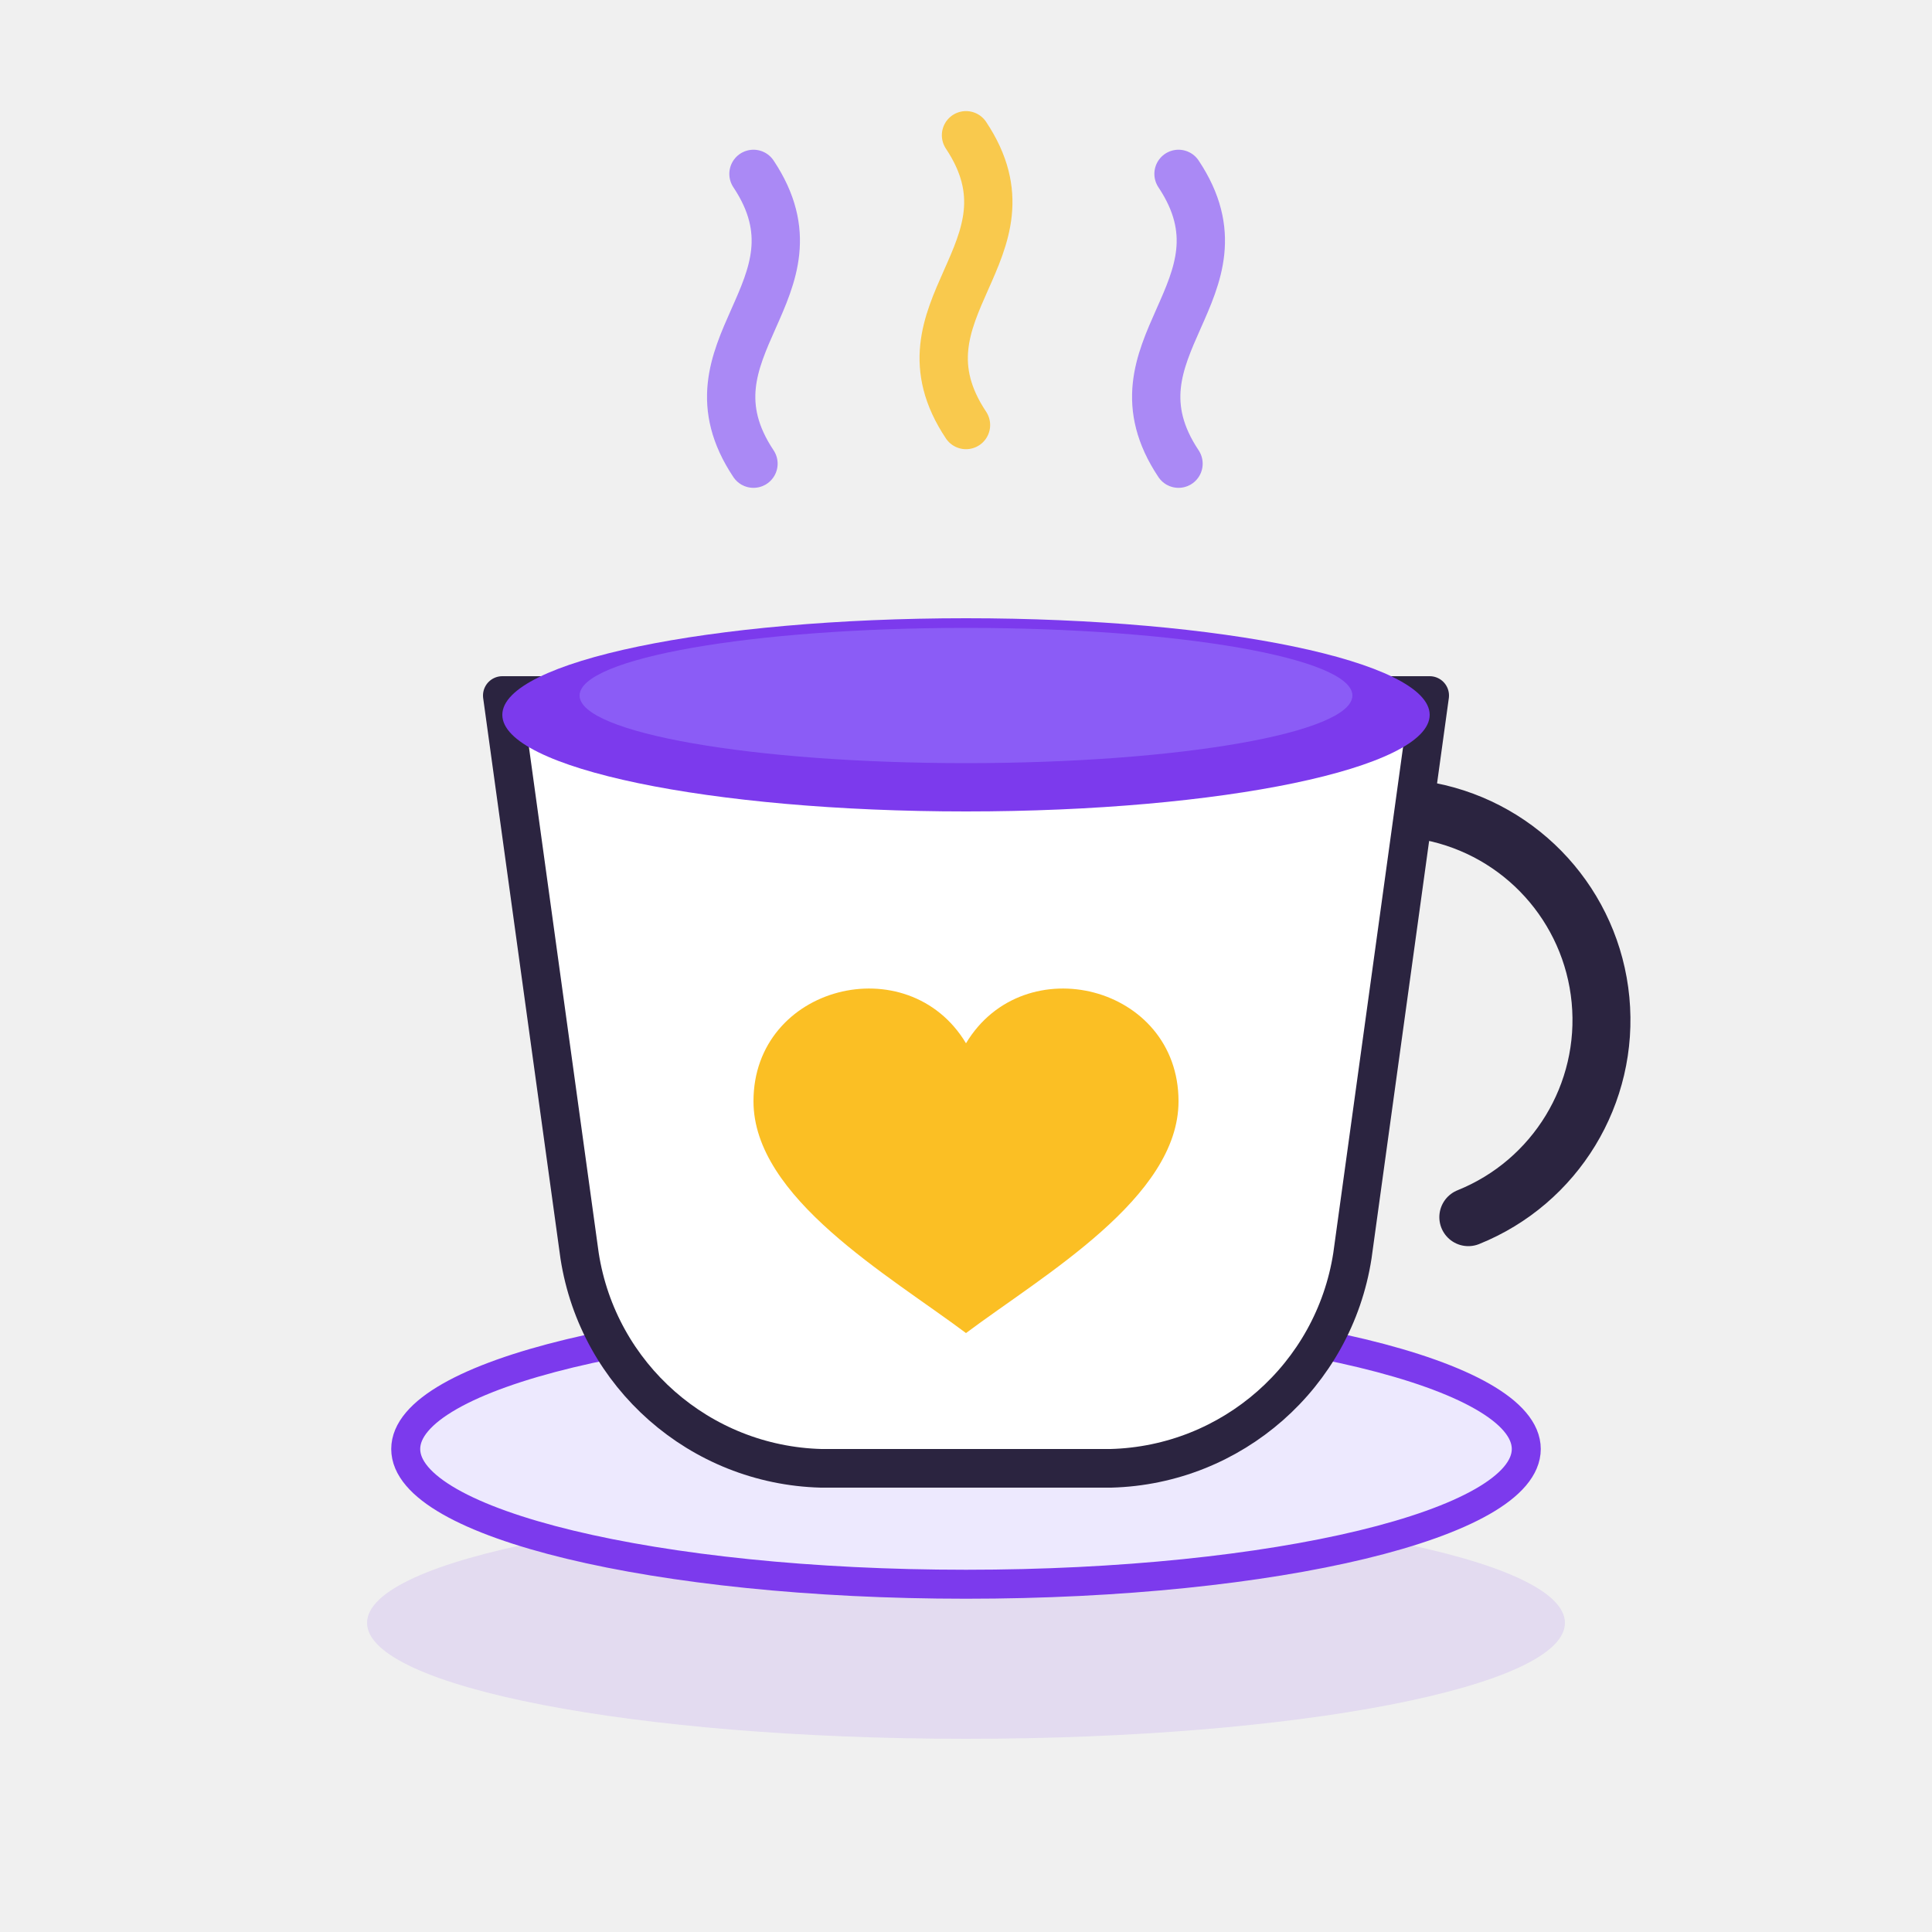
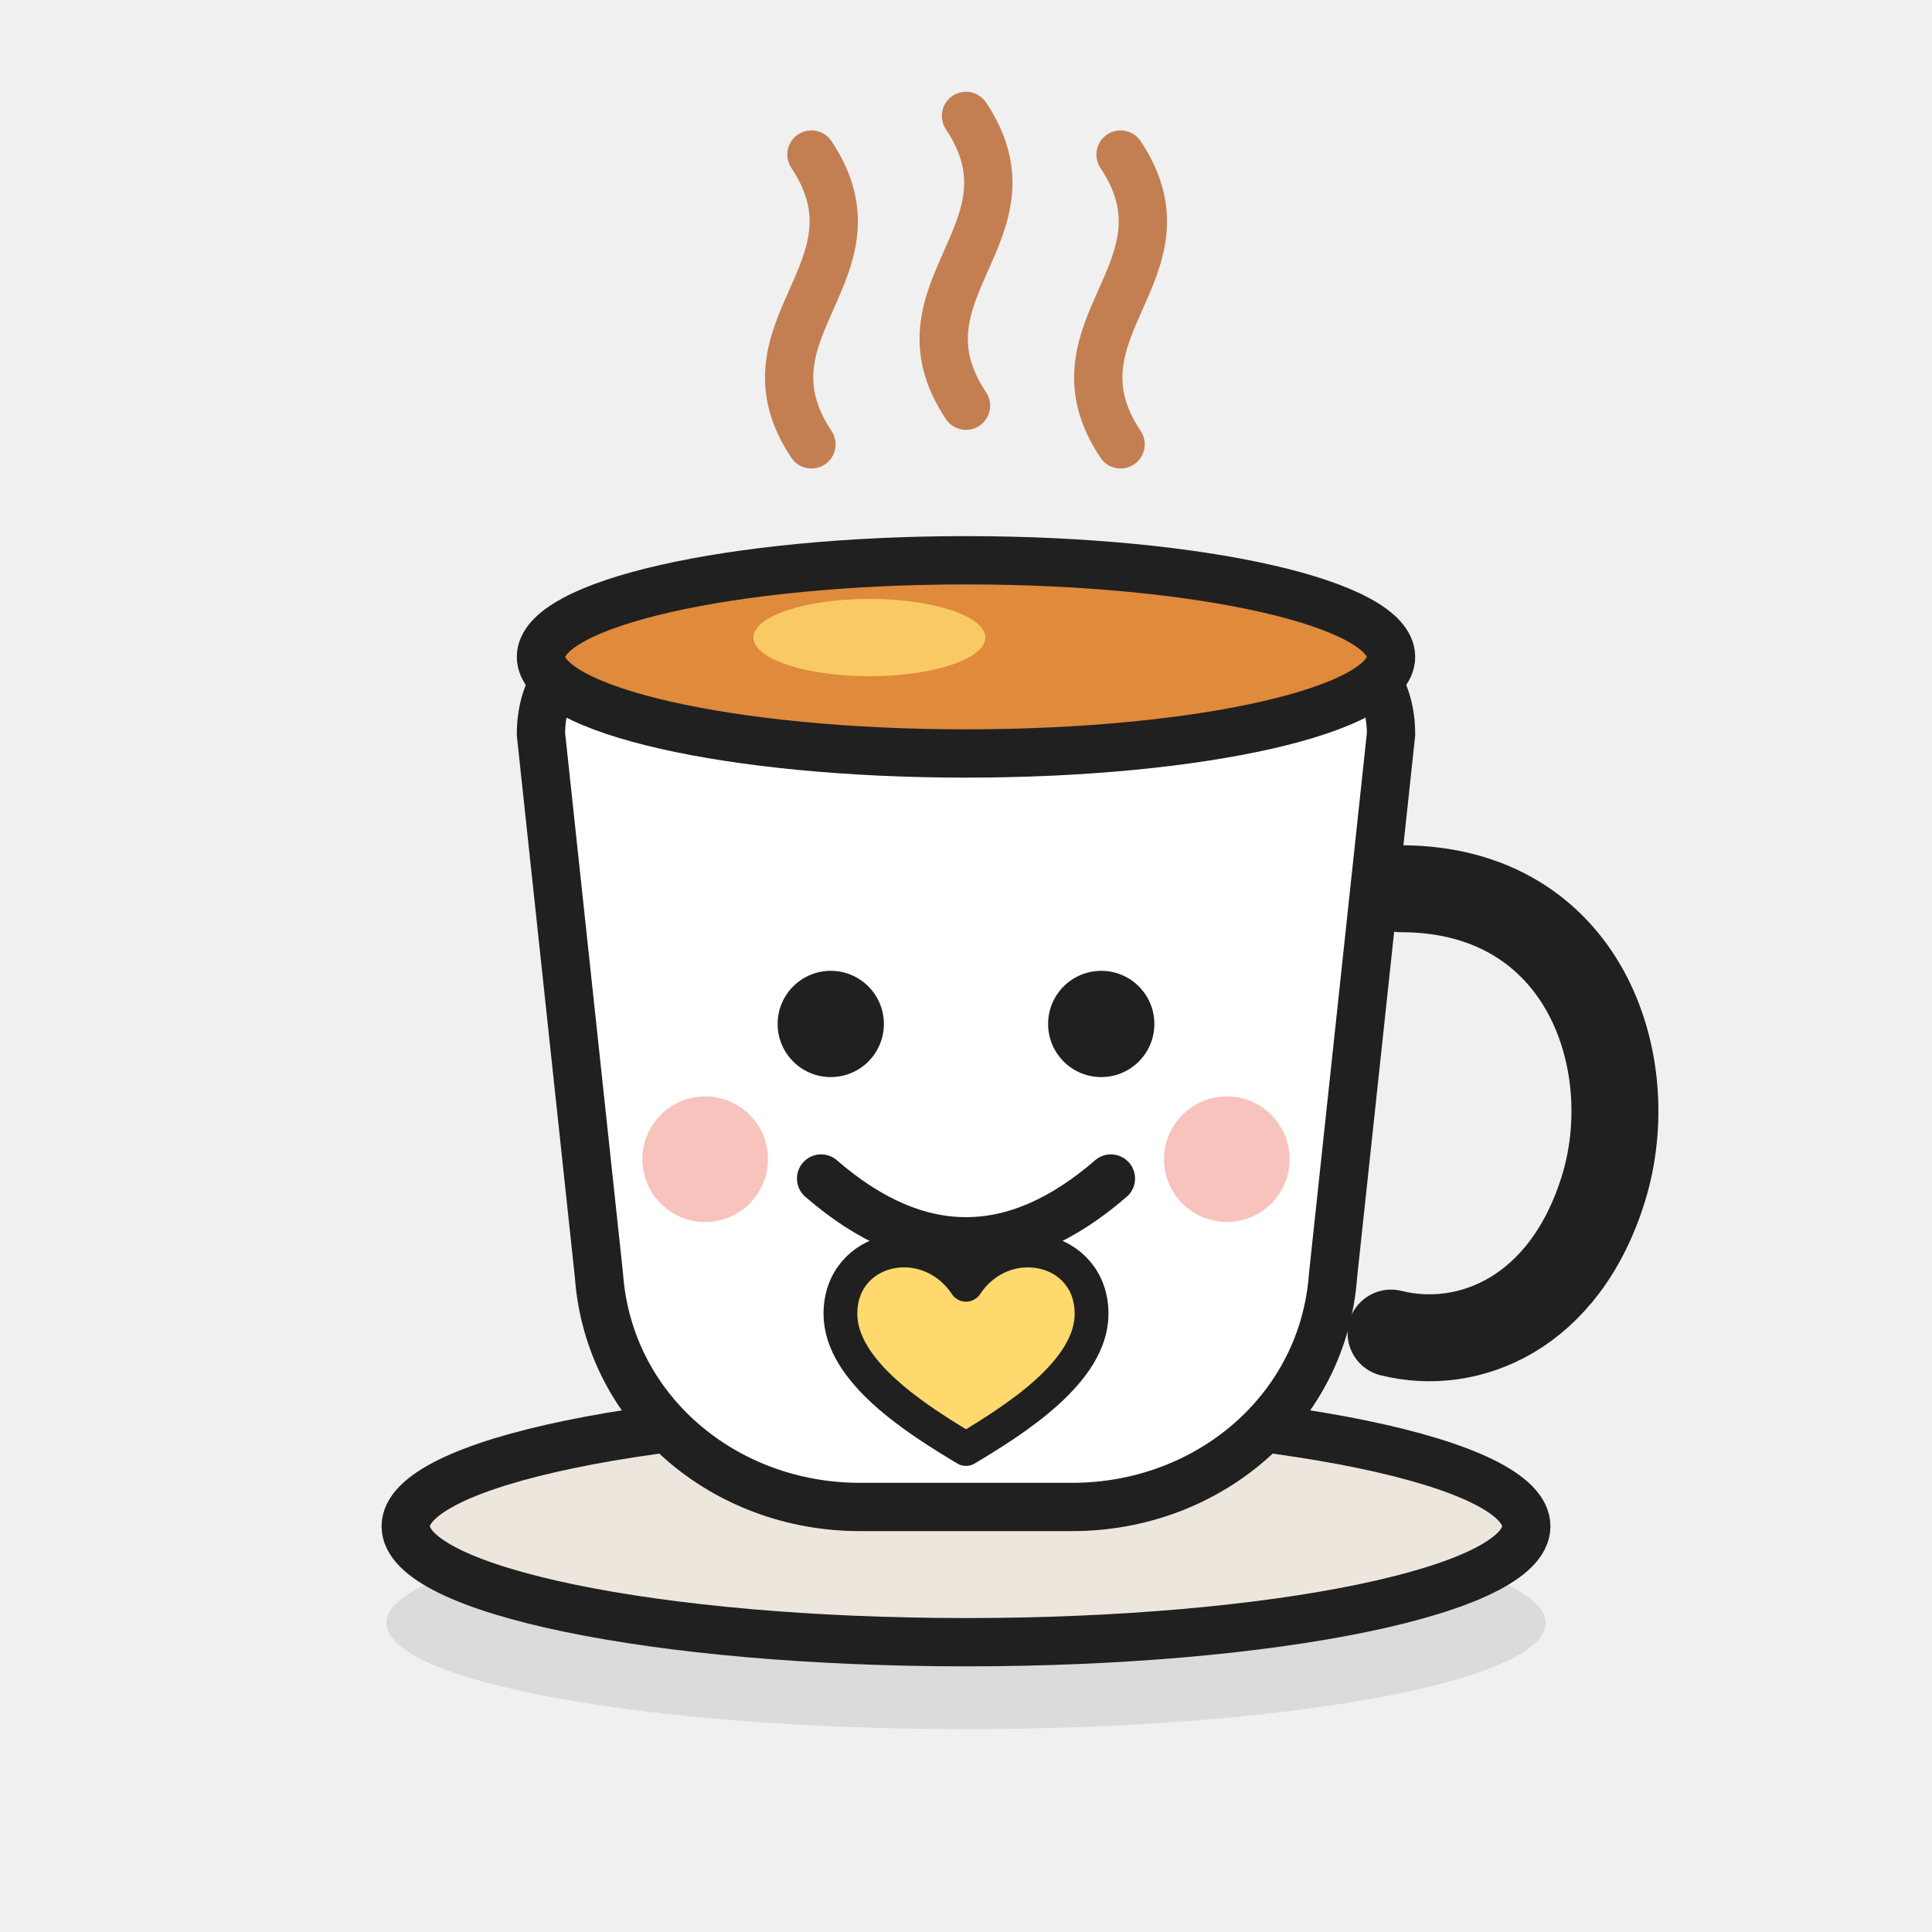
- <svg xmlns="http://www.w3.org/2000/svg" viewBox="0 0 200 200" fill="none">
-   <ellipse cx="100" cy="168" rx="62" ry="12" fill="#7c3aed" opacity="0.12" />
-   <path d="M78 48 c-8 -12 8 -18 0 -30" stroke="#8b5cf6" stroke-width="5" stroke-linecap="round" opacity="0.7" />
-   <path d="M100 44 c-8 -12 8 -18 0 -30" stroke="#fbbf24" stroke-width="5" stroke-linecap="round" opacity="0.8" />
-   <path d="M122 48 c-8 -12 8 -18 0 -30" stroke="#8b5cf6" stroke-width="5" stroke-linecap="round" opacity="0.7" />
-   <ellipse cx="100" cy="150" rx="58" ry="14" fill="#ede9fe" stroke="#7c3aed" stroke-width="3" />
-   <path d="M52 72 h96 l-8 58 a26 26 0 0 1 -25 22 h-30 a26 26 0 0 1 -25 -22 z" fill="#fff" stroke="#2b2440" stroke-width="4" stroke-linejoin="round" />
-   <ellipse cx="100" cy="74" rx="48" ry="10" fill="#7c3aed" />
-   <ellipse cx="100" cy="72" rx="40" ry="7" fill="#8b5cf6" />
-   <path d="M148 84 a22 22 0 0 1 4 42" fill="none" stroke="#2b2440" stroke-width="6" stroke-linecap="round" />
-   <path d="M100 108 c-6 -10 -22 -6 -22 6 c0 10 14 18 22 24 c8 -6 22 -14 22 -24 c0 -12 -16 -16 -22 -6 z" fill="#fbbf24" />
+ <svg xmlns="http://www.w3.org/2000/svg" viewBox="0 0 200 200" fill="none" role="img" aria-label="A smiling coffee cup character">
+   <ellipse cx="100" cy="168" rx="60" ry="11" fill="#202020" opacity="0.1" />
+   <g stroke="#b45a1e" stroke-width="5" stroke-linecap="round" opacity="0.75">
+     <path d="M84 46C76 34 92 28 84 16" />
+     <path d="M100 42C92 30 108 24 100 12" />
+     <path d="M116 46C108 34 124 28 116 16" />
+   </g>
+   <ellipse cx="100" cy="158" rx="58" ry="12" fill="#ede6dd" stroke="#202020" stroke-width="5" />
+   <path d="M145 92c19 0 25 18 21 31-4 13-14 17-22 15" fill="none" stroke="#202020" stroke-width="9" stroke-linecap="round" />
+   <path d="M56 76c0-6 4-10 10-10h68c6 0 10 4 10 10l-6 56c-1 14-13 24-27 24H89c-14 0-26-10-27-24Z" fill="#ffffff" stroke="#202020" stroke-width="5" stroke-linejoin="round" />
+   <ellipse cx="100" cy="68" rx="44" ry="10" fill="#e08a3c" stroke="#202020" stroke-width="5" />
+   <ellipse cx="90" cy="66" rx="12" ry="4" fill="#ffd96e" opacity="0.8" />
+   <circle cx="86" cy="106" r="5.5" fill="#202020" />
+   <circle cx="114" cy="106" r="5.5" fill="#202020" />
+   <path d="M85 122q15 13 30 0" stroke="#202020" stroke-width="5" stroke-linecap="round" fill="none" />
+   <circle cx="73" cy="120" r="6.5" fill="#ee6a5a" opacity="0.4" />
+   <circle cx="127" cy="120" r="6.5" fill="#ee6a5a" opacity="0.4" />
+   <path d="M100 133c-4-6-13-4-13 3 0 6 8 11 13 14 5-3 13-8 13-14 0-7-9-9-13-3Z" fill="#ffd96e" stroke="#202020" stroke-width="3.5" stroke-linejoin="round" />
</svg>
